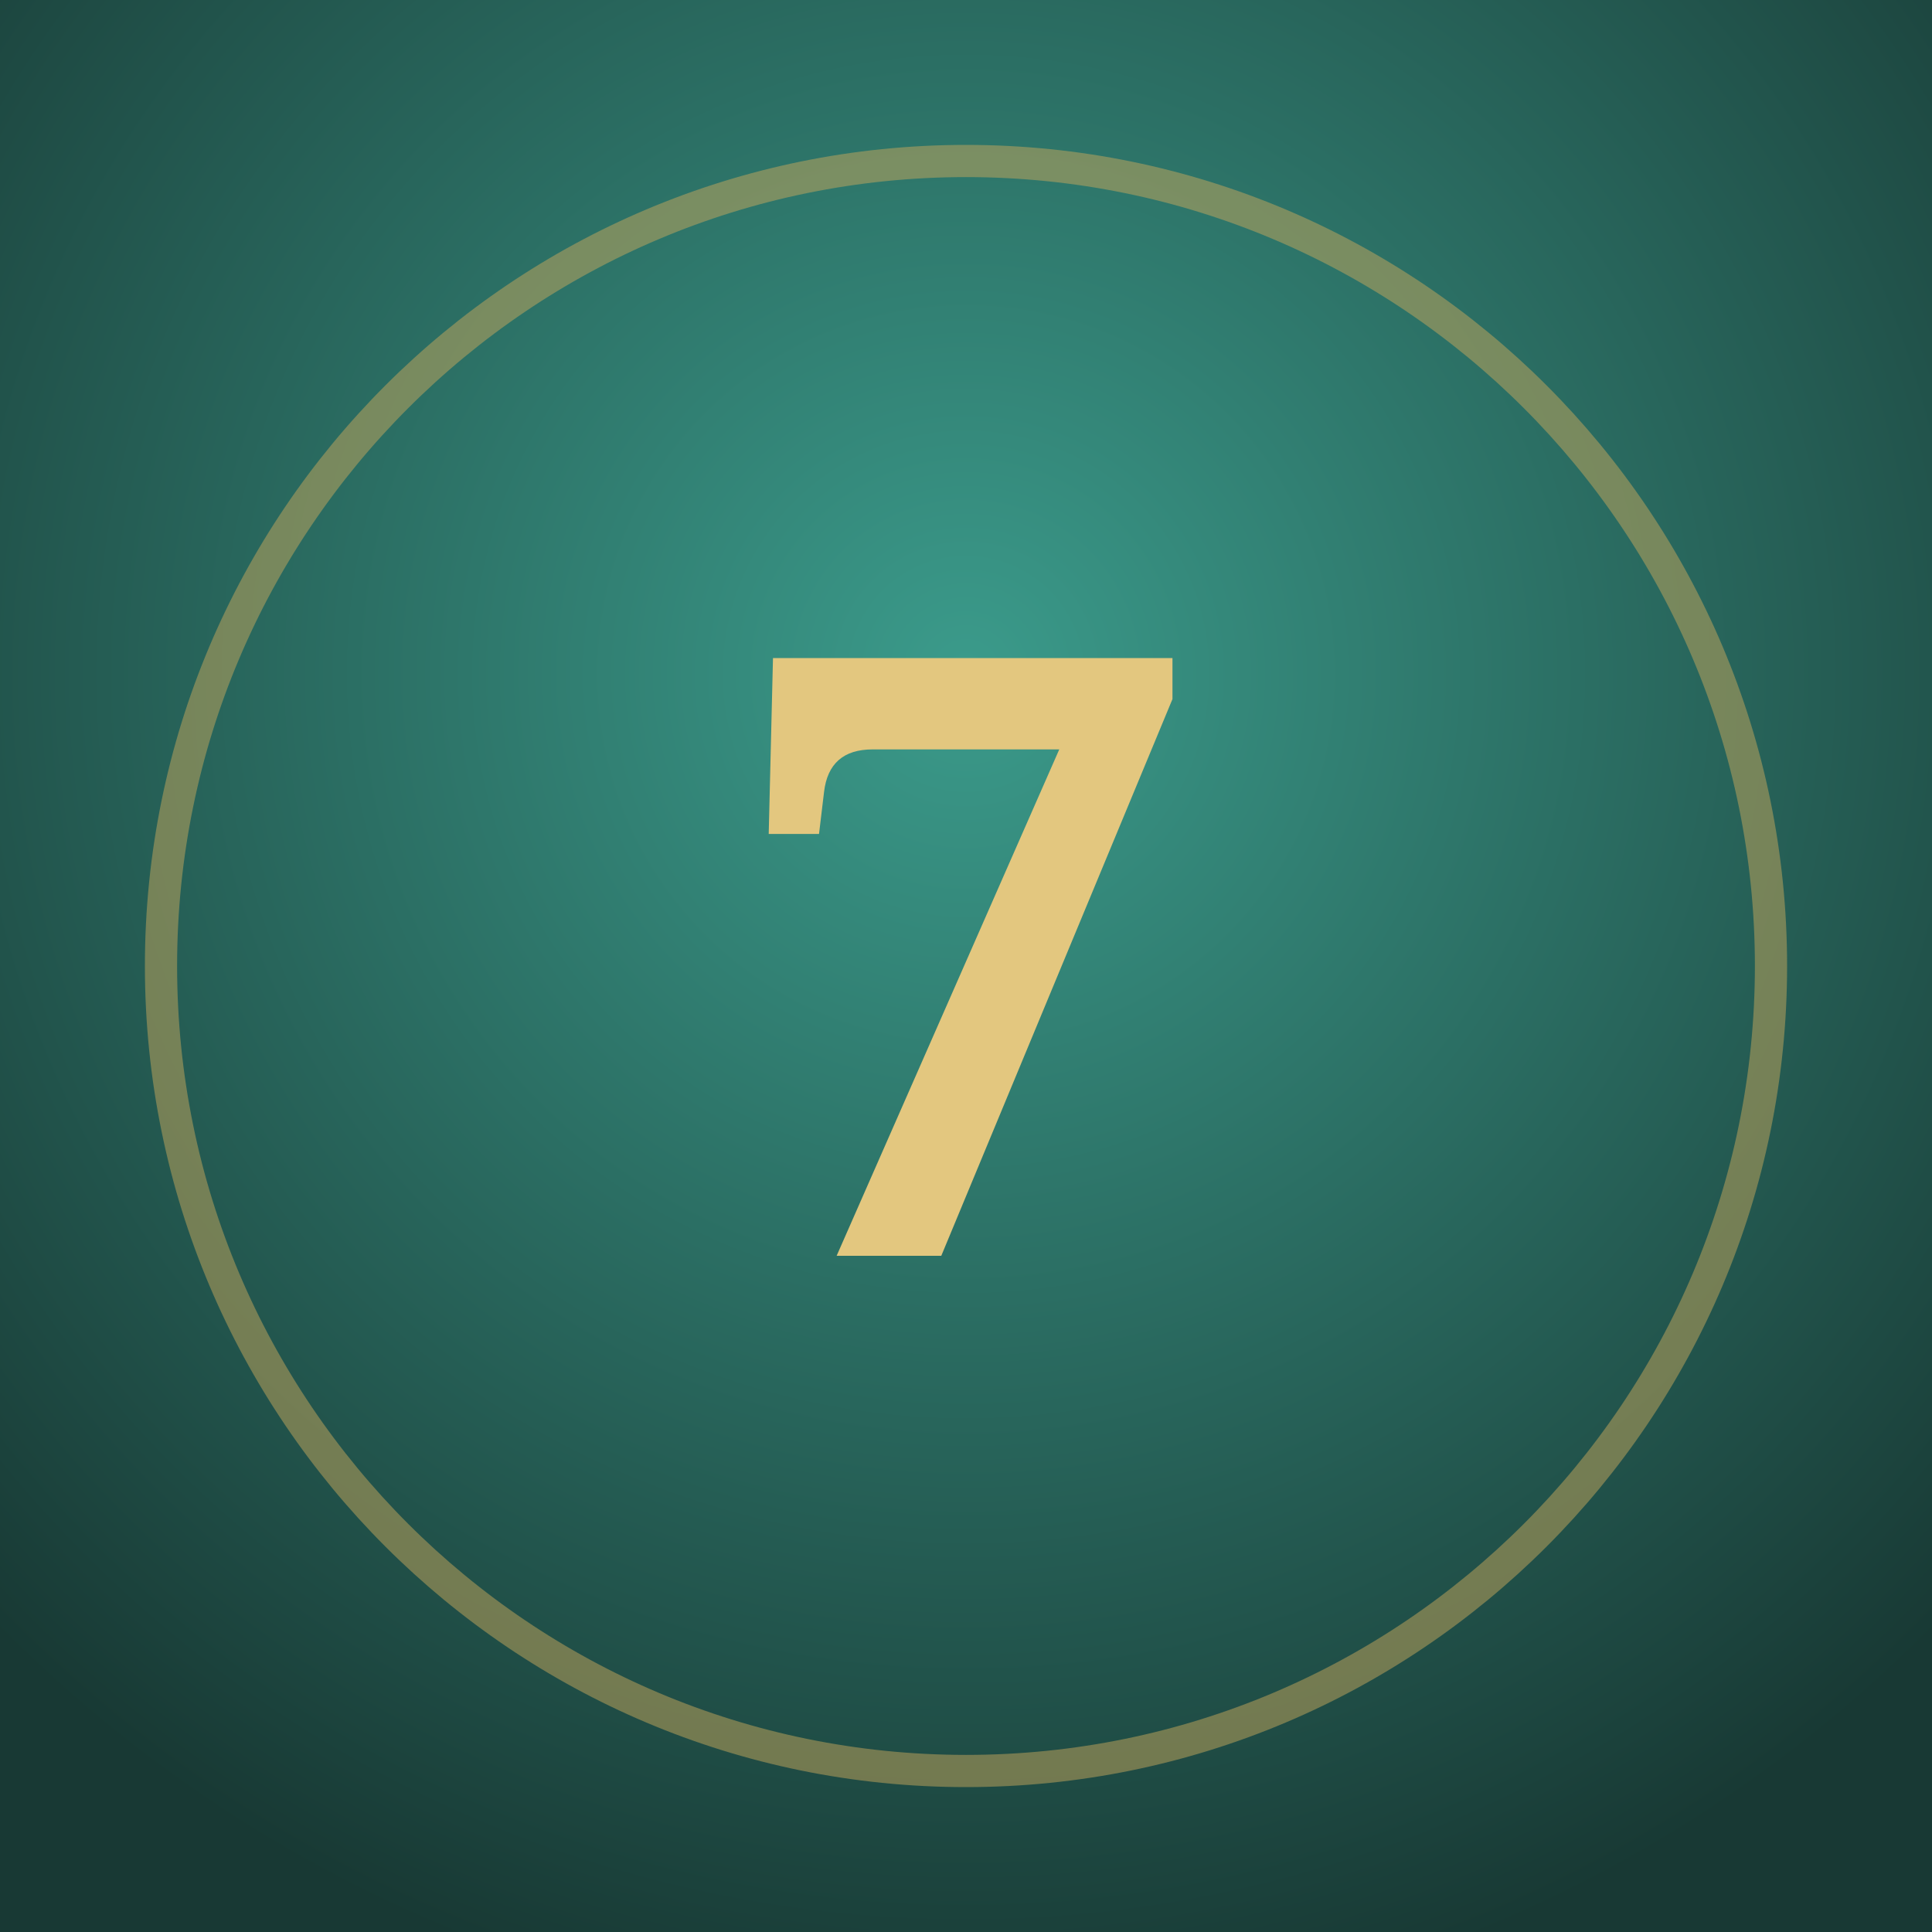
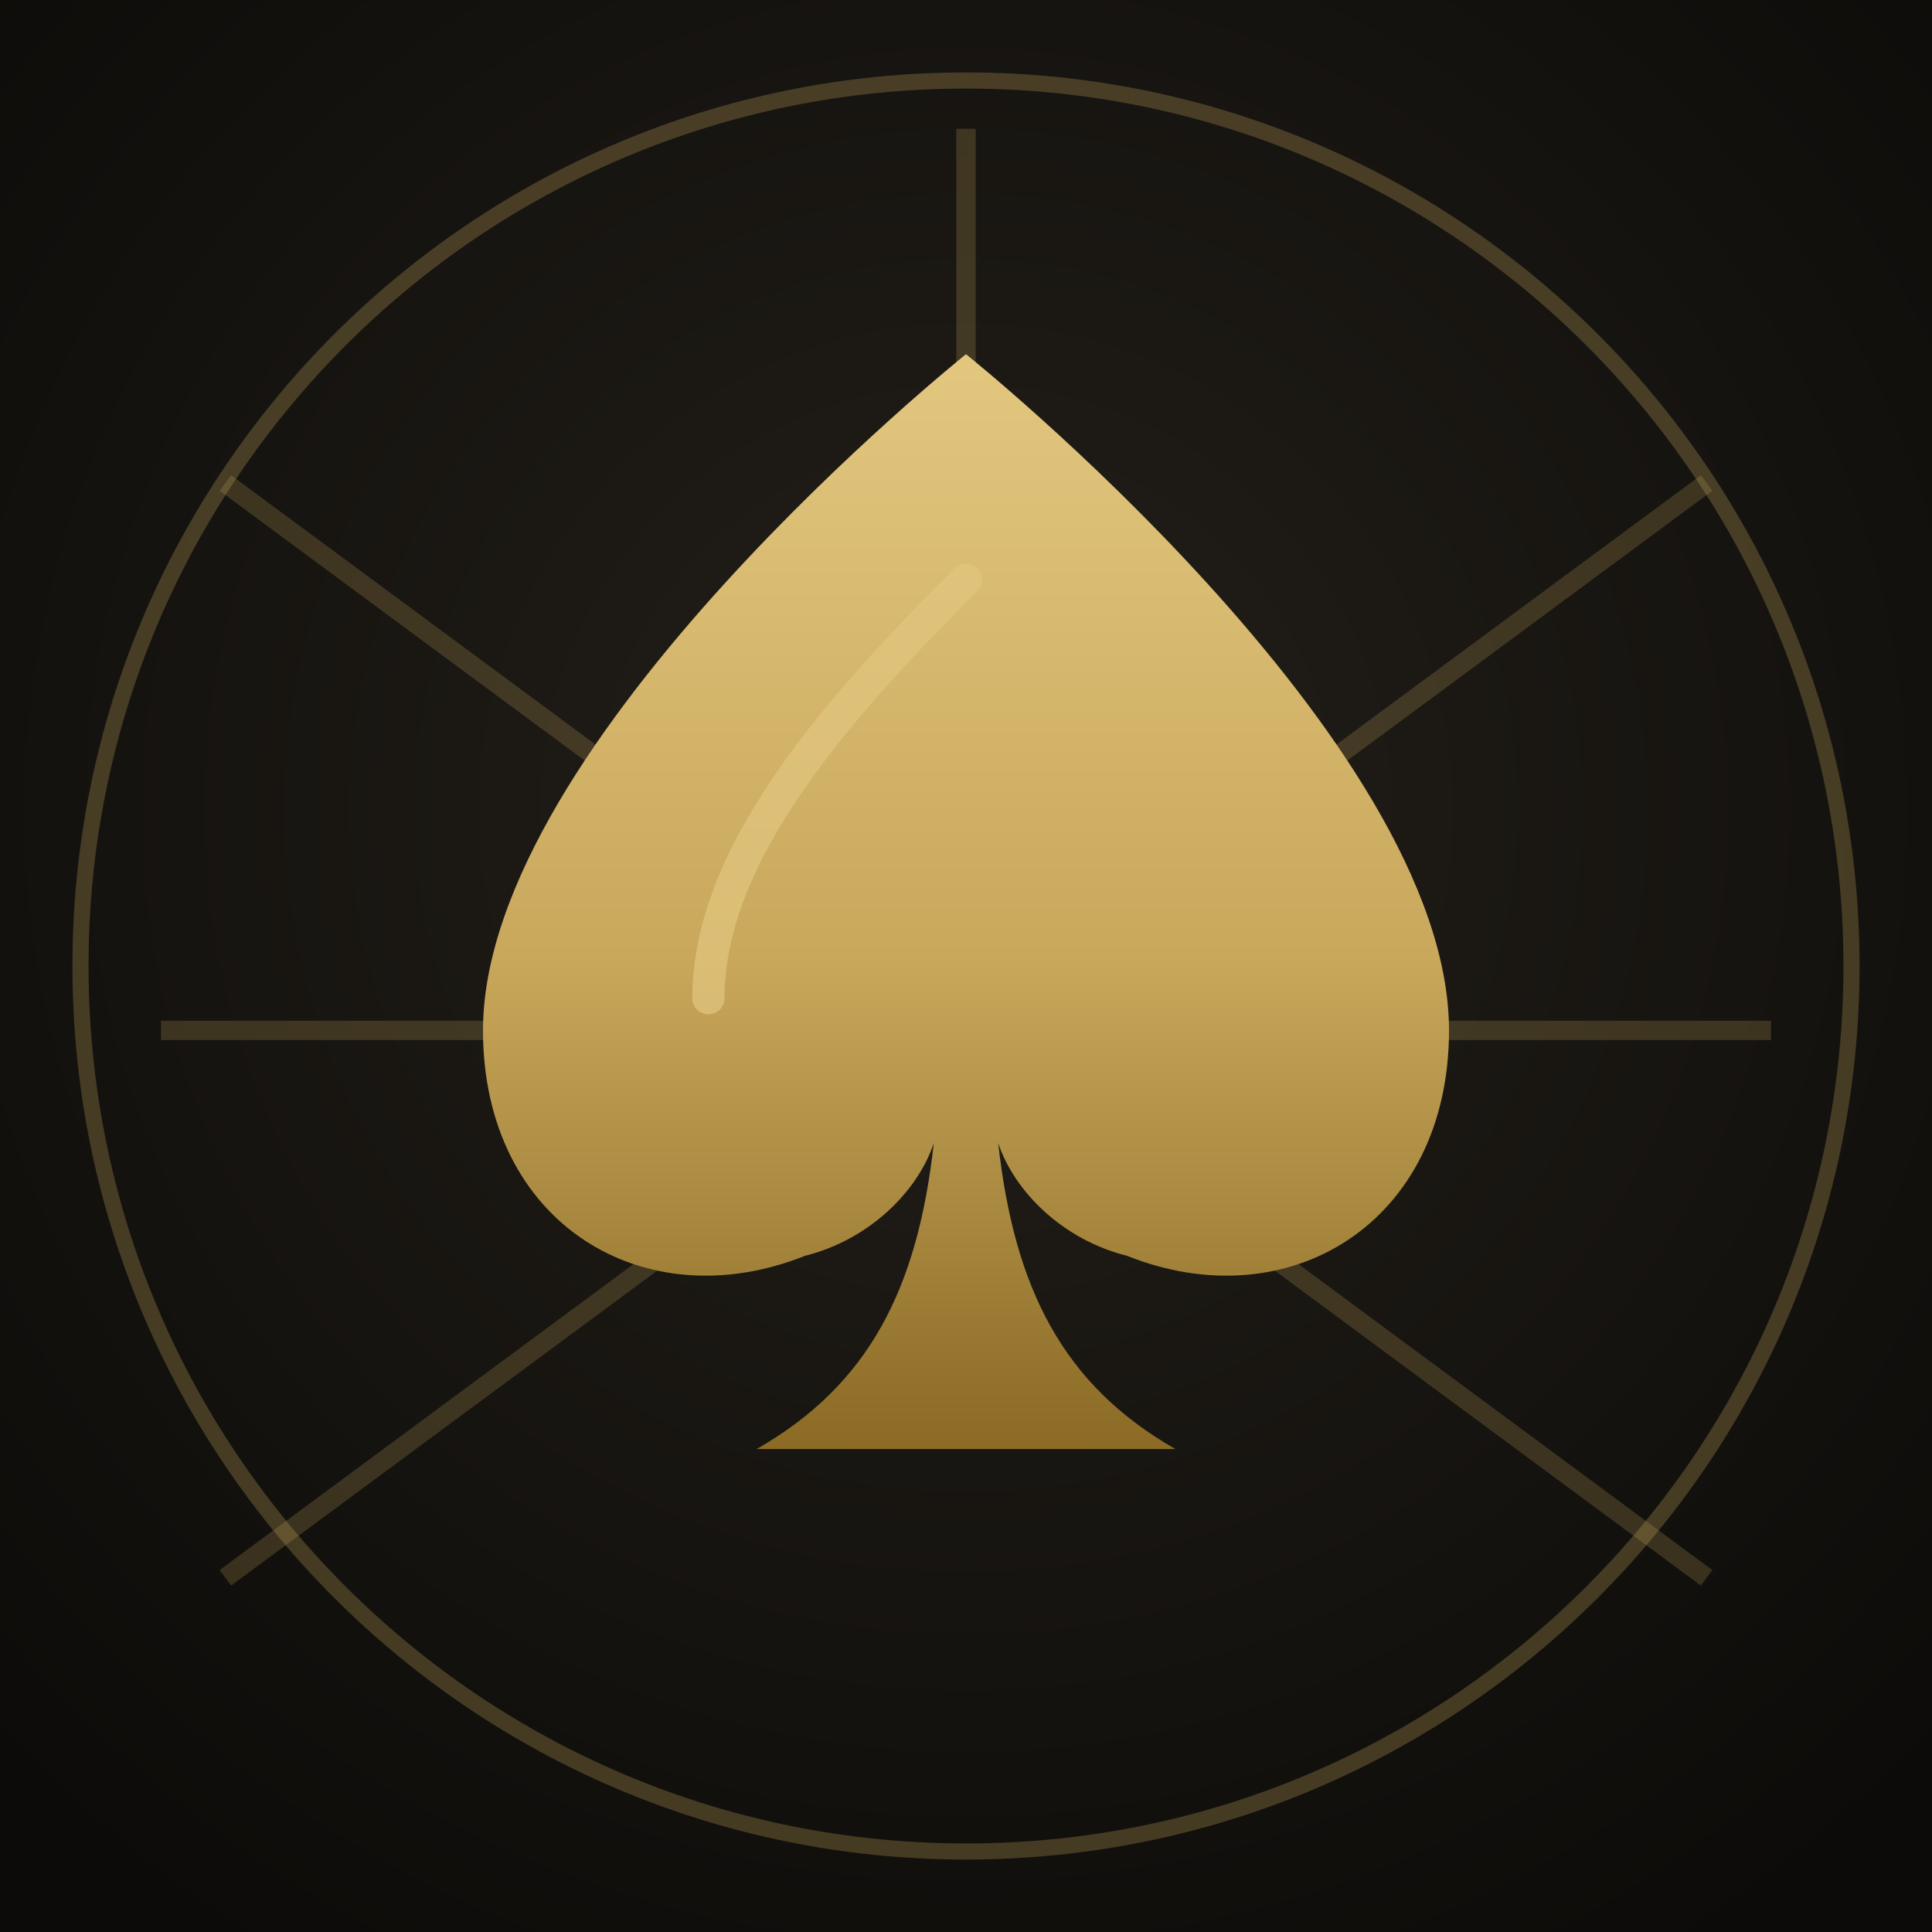
<svg xmlns="http://www.w3.org/2000/svg" viewBox="0 0 120 120">
  <defs>
-     <radialGradient id="g" cx="50%" cy="35%" r="70%">
-       <stop offset="0" stop-color="hsl(170 45% 42%)" />
-       <stop offset="1" stop-color="hsl(170 40% 16%)" />
+     <radialGradient id="bg7" cx="50%" cy="42%" r="70%">
+       <stop offset="0" stop-color="#24201a" />
+       <stop offset="1" stop-color="#0C0B09" />
    </radialGradient>
+     <linearGradient id="au7" x1="0" y1="0" x2="0" y2="1">
+       <stop offset="0" stop-color="#E3C77F" />
+       <stop offset=".55" stop-color="#C9A85C" />
+       <stop offset="1" stop-color="#8A6A24" />
+     </linearGradient>
  </defs>
-   <rect width="120" height="120" fill="url(#g)" />
-   <circle cx="60" cy="60" r="50" fill="none" stroke="#C9A85C" stroke-opacity=".5" stroke-width="2" />
-   <text x="60" y="78" text-anchor="middle" font-family="Georgia,serif" font-size="52" font-weight="700" fill="#E3C77F">7</text>
+   <rect width="120" height="120" fill="url(#bg7)" />
+   <circle cx="60" cy="60" r="55" fill="none" stroke="#C9A85C" stroke-opacity=".28" stroke-width="1" />
+   <g stroke="#C9A85C" stroke-opacity=".22" stroke-width="1.2">
+     <path d="M60 64L14 30M60 64L10 64M60 64L14 98M60 64L106 30M60 64L110 64M60 64L106 98M60 64L60 8" />
+   </g>
+   <path d="M60 22c0 0-30 24-30 42 0 12 10 18 20 14 4-1 7-4 8-7-1 9-4 15-11 19h26c-7-4-10-10-11-19 1 3 4 6 8 7 10 4 20-2 20-14 0-18-30-42-30-42z" fill="url(#au7)" />
+   <path d="M60 36c-8 8-16 17-16 26" fill="none" stroke="#E3C77F" stroke-opacity=".7" stroke-width="2" stroke-linecap="round" />
</svg>
